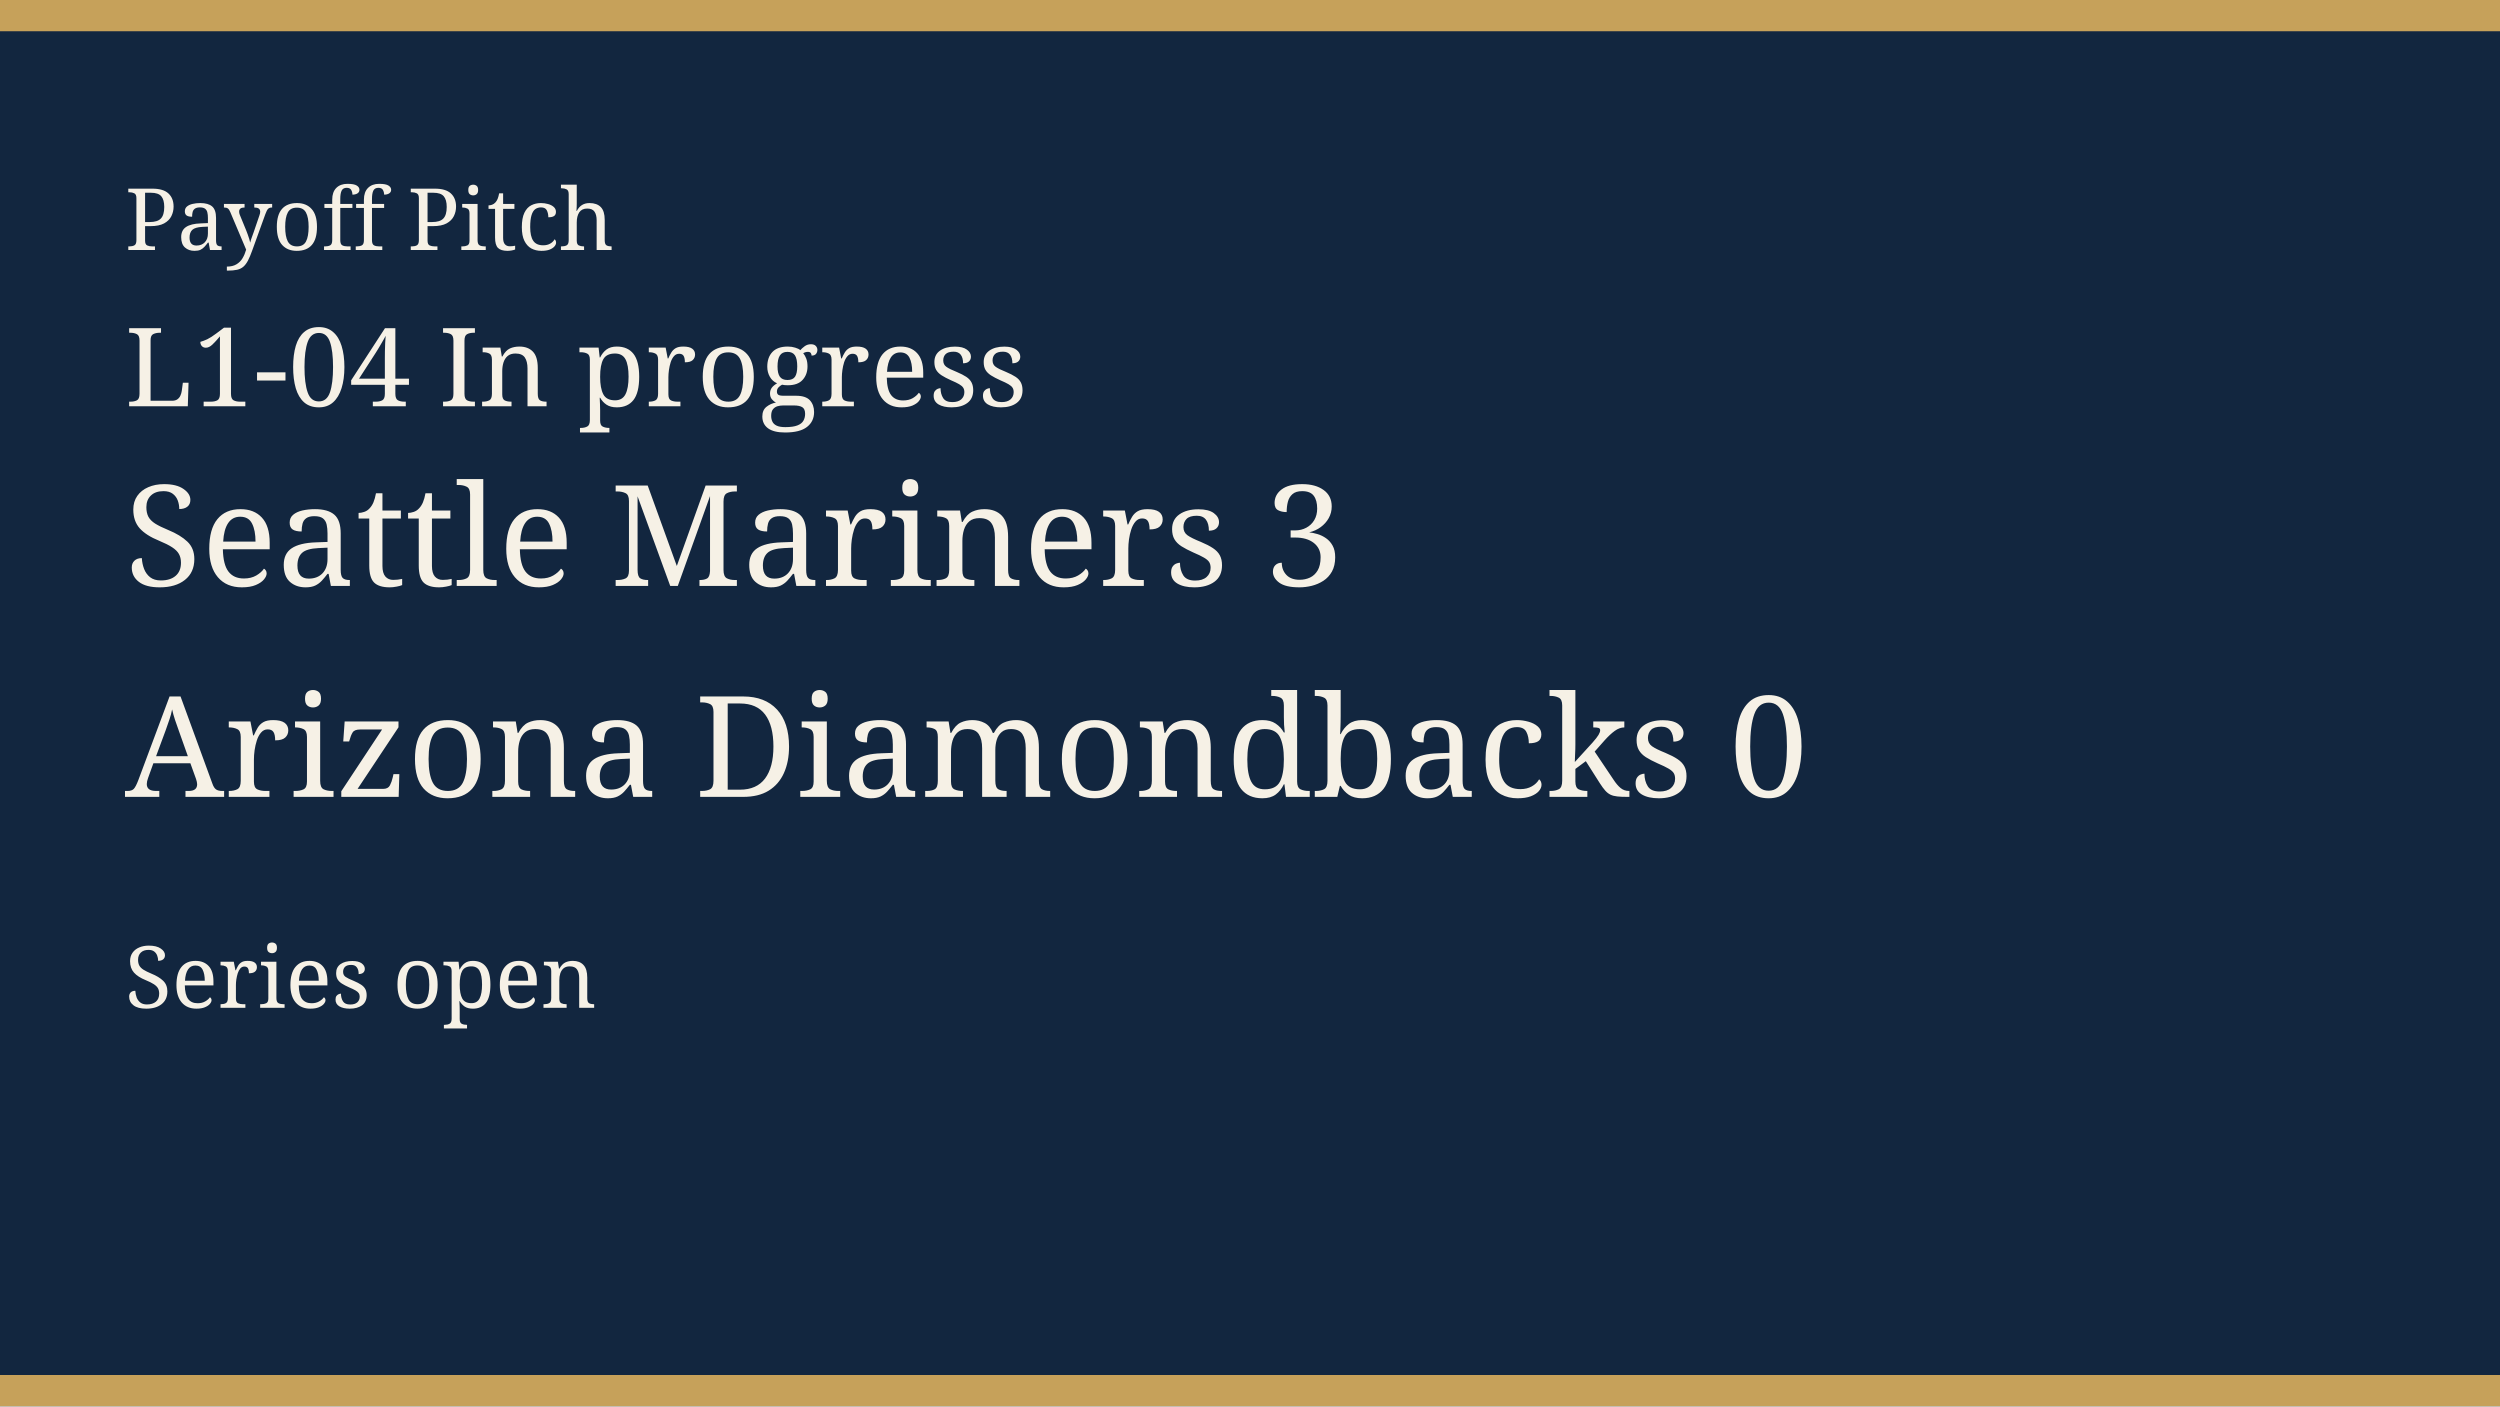
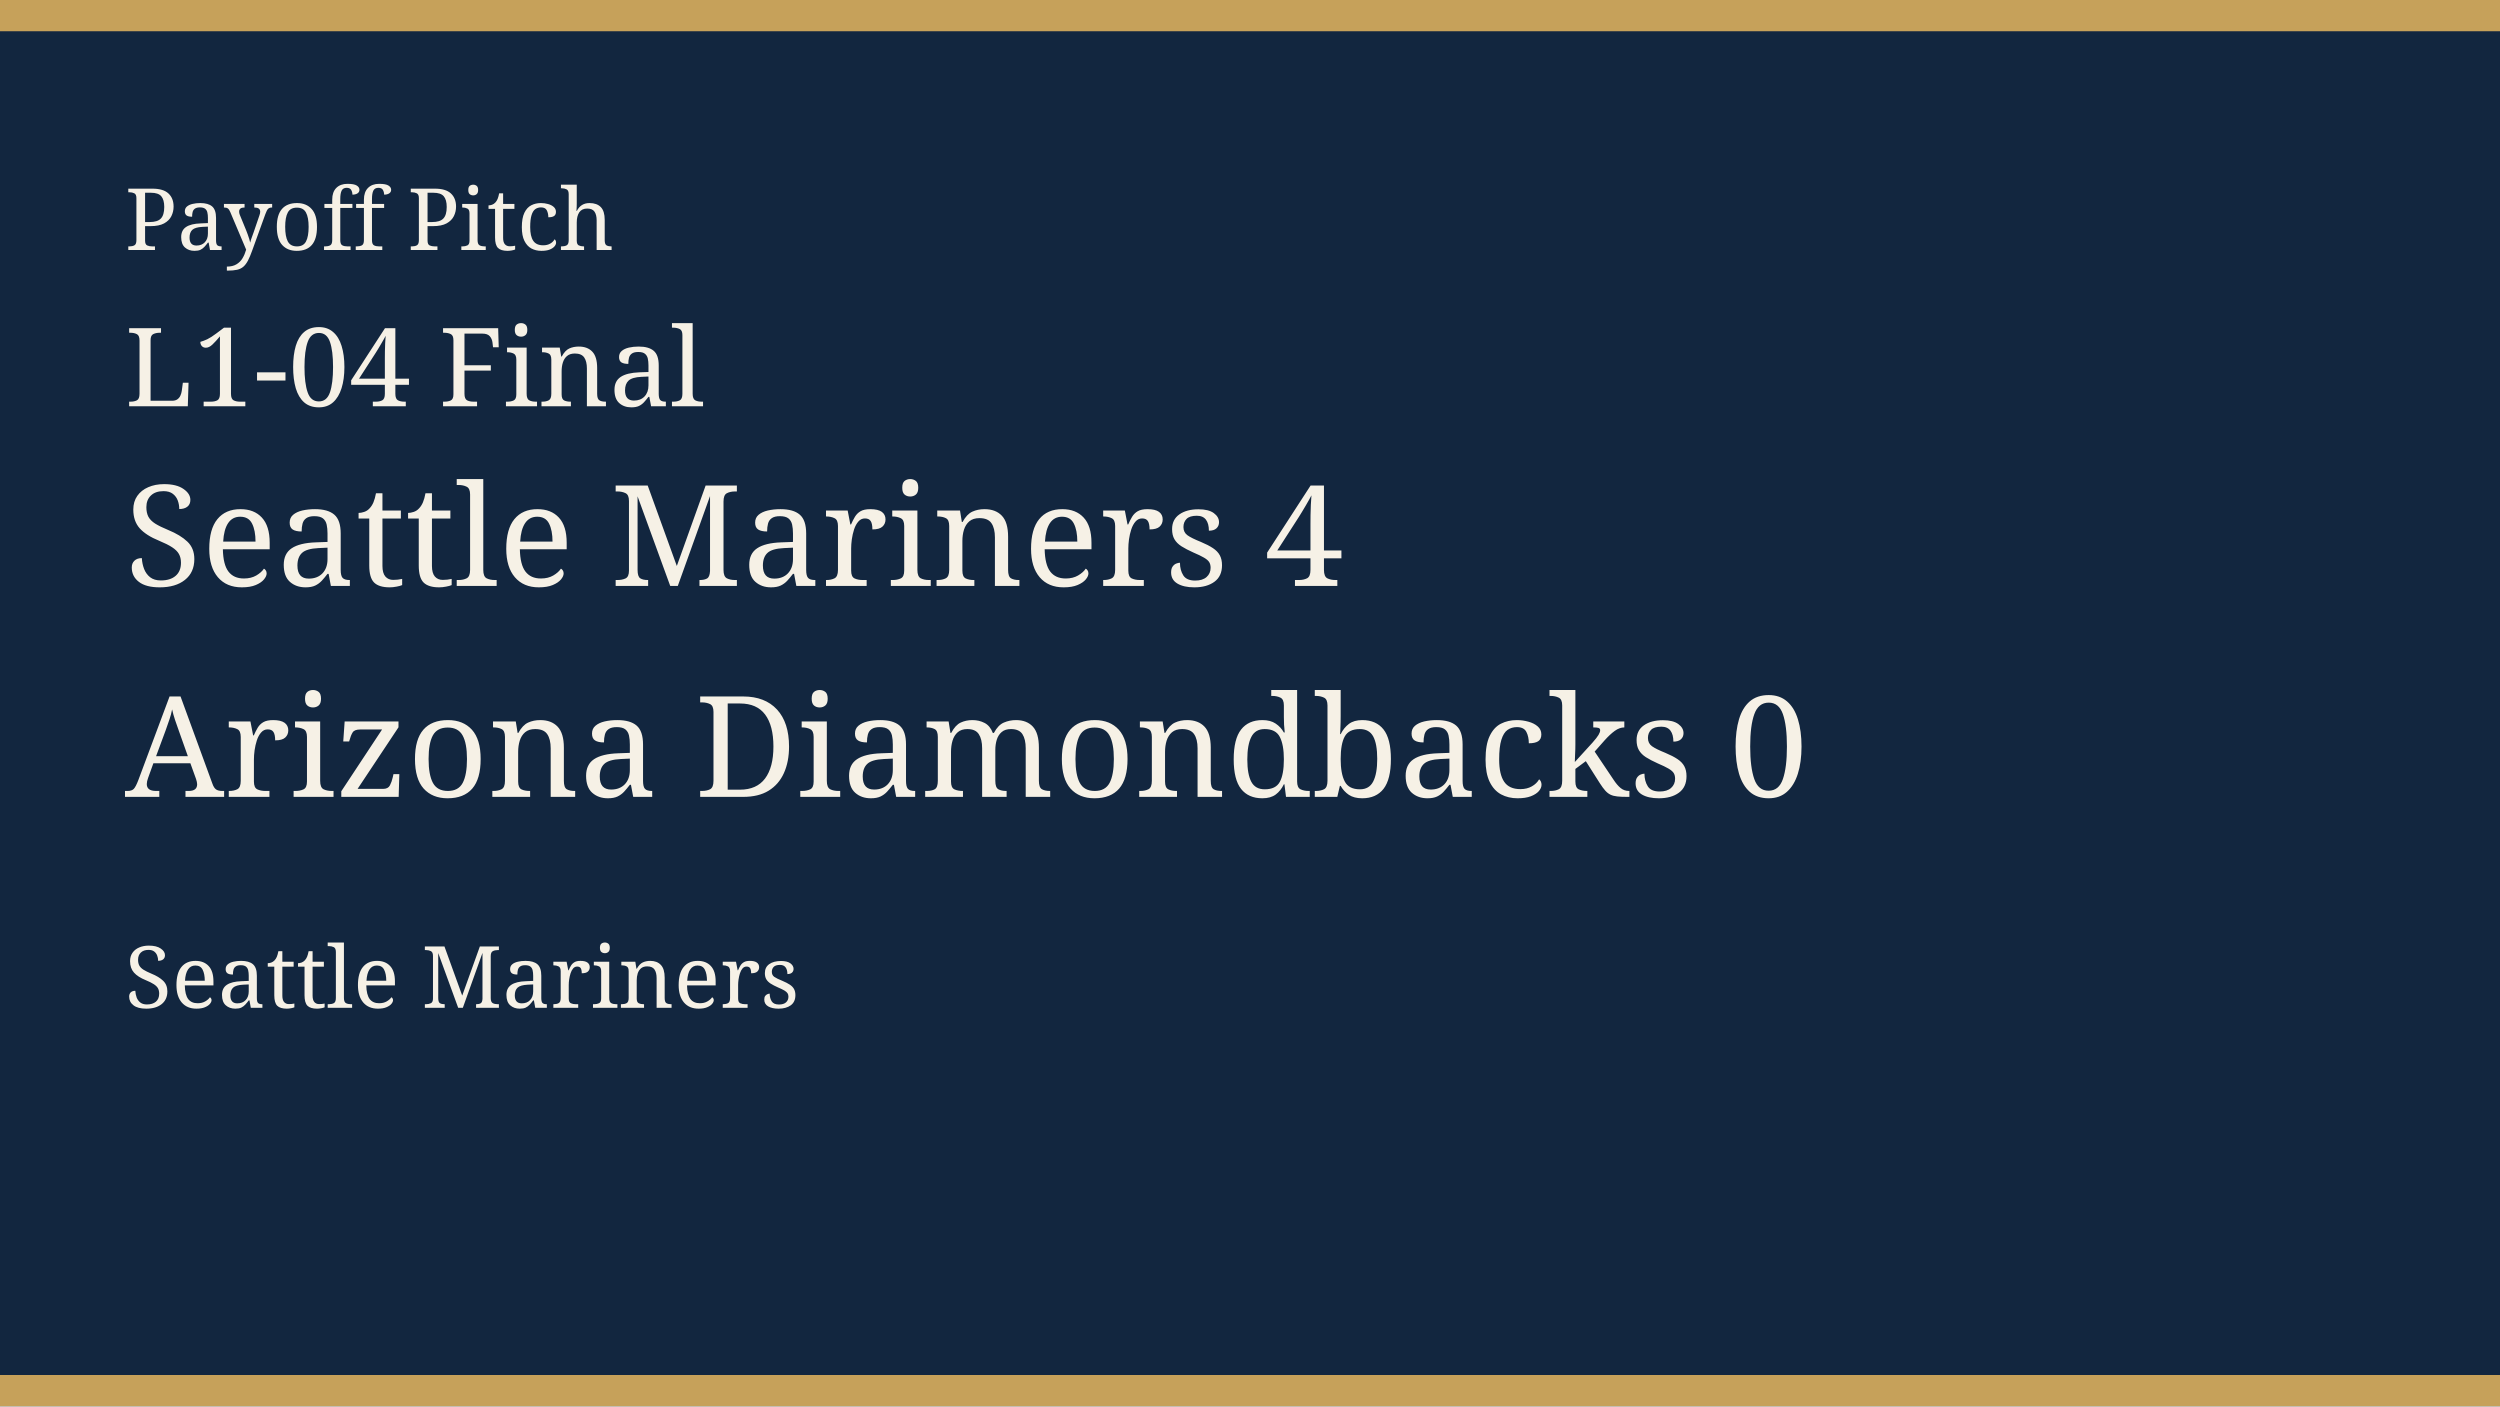
<svg xmlns="http://www.w3.org/2000/svg" width="640" height="360" viewBox="0 0 640 360" role="img">
  <rect width="640" height="360" fill="#12263f" />
  <rect width="640" height="8" fill="#c6a15a" />
  <rect y="352" width="640" height="8" fill="#c6a15a" />
  <text x="32" y="64" fill="#f6f1e6" font-family="Georgia, serif" font-size="22">Payoff Pitch</text>
-   <text x="32" y="104" fill="#f6f1e6" font-family="Georgia, serif" font-size="28">L1-04 In progress</text>
-   <text x="32" y="150" fill="#f6f1e6" font-family="Georgia, serif" font-size="36">Seattle Mariners 3</text>
+   <text x="32" y="104" fill="#f6f1e6" font-family="Georgia, serif" font-size="28">L1-04 Final</text>
+   <text x="32" y="150" fill="#f6f1e6" font-family="Georgia, serif" font-size="36">Seattle Mariners 4</text>
  <text x="32" y="204" fill="#f6f1e6" font-family="Georgia, serif" font-size="36">Arizona Diamondbacks 0</text>
-   <text x="32" y="258" fill="#f6f1e6" font-family="Georgia, serif" font-size="22">Series open</text>
+   <text x="32" y="258" fill="#f6f1e6" font-family="Georgia, serif" font-size="22">Seattle Mariners</text>
</svg>
